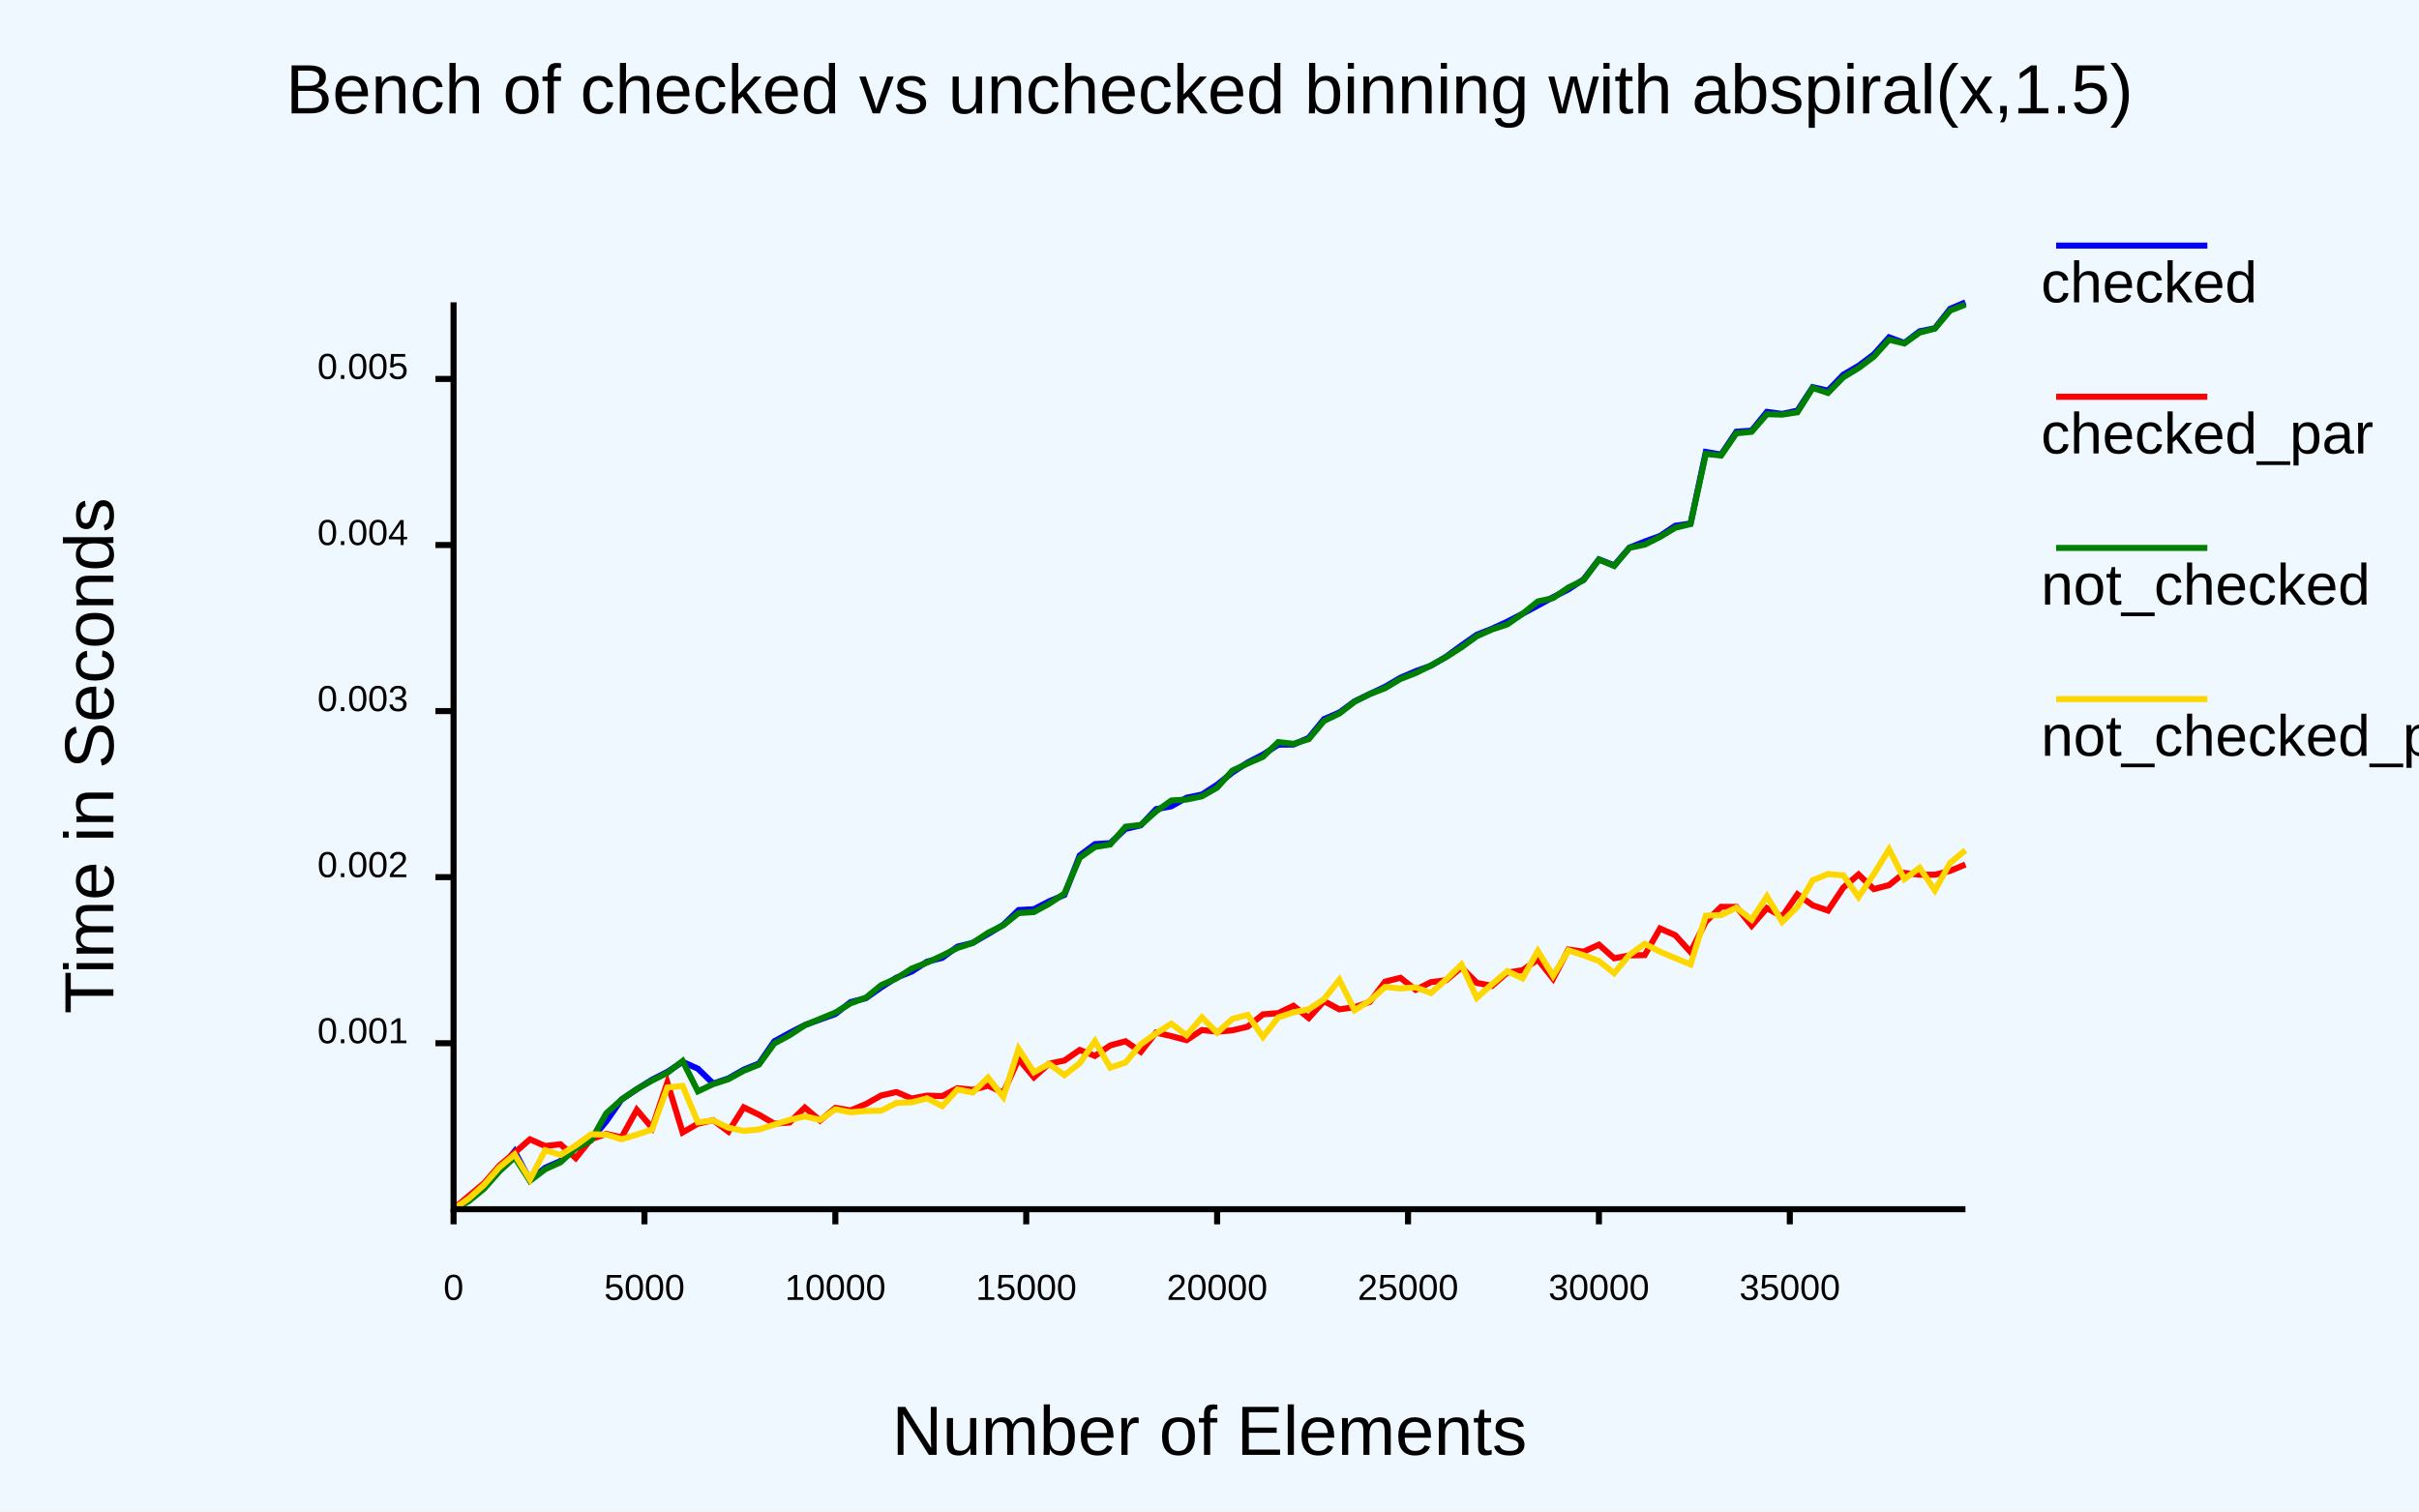
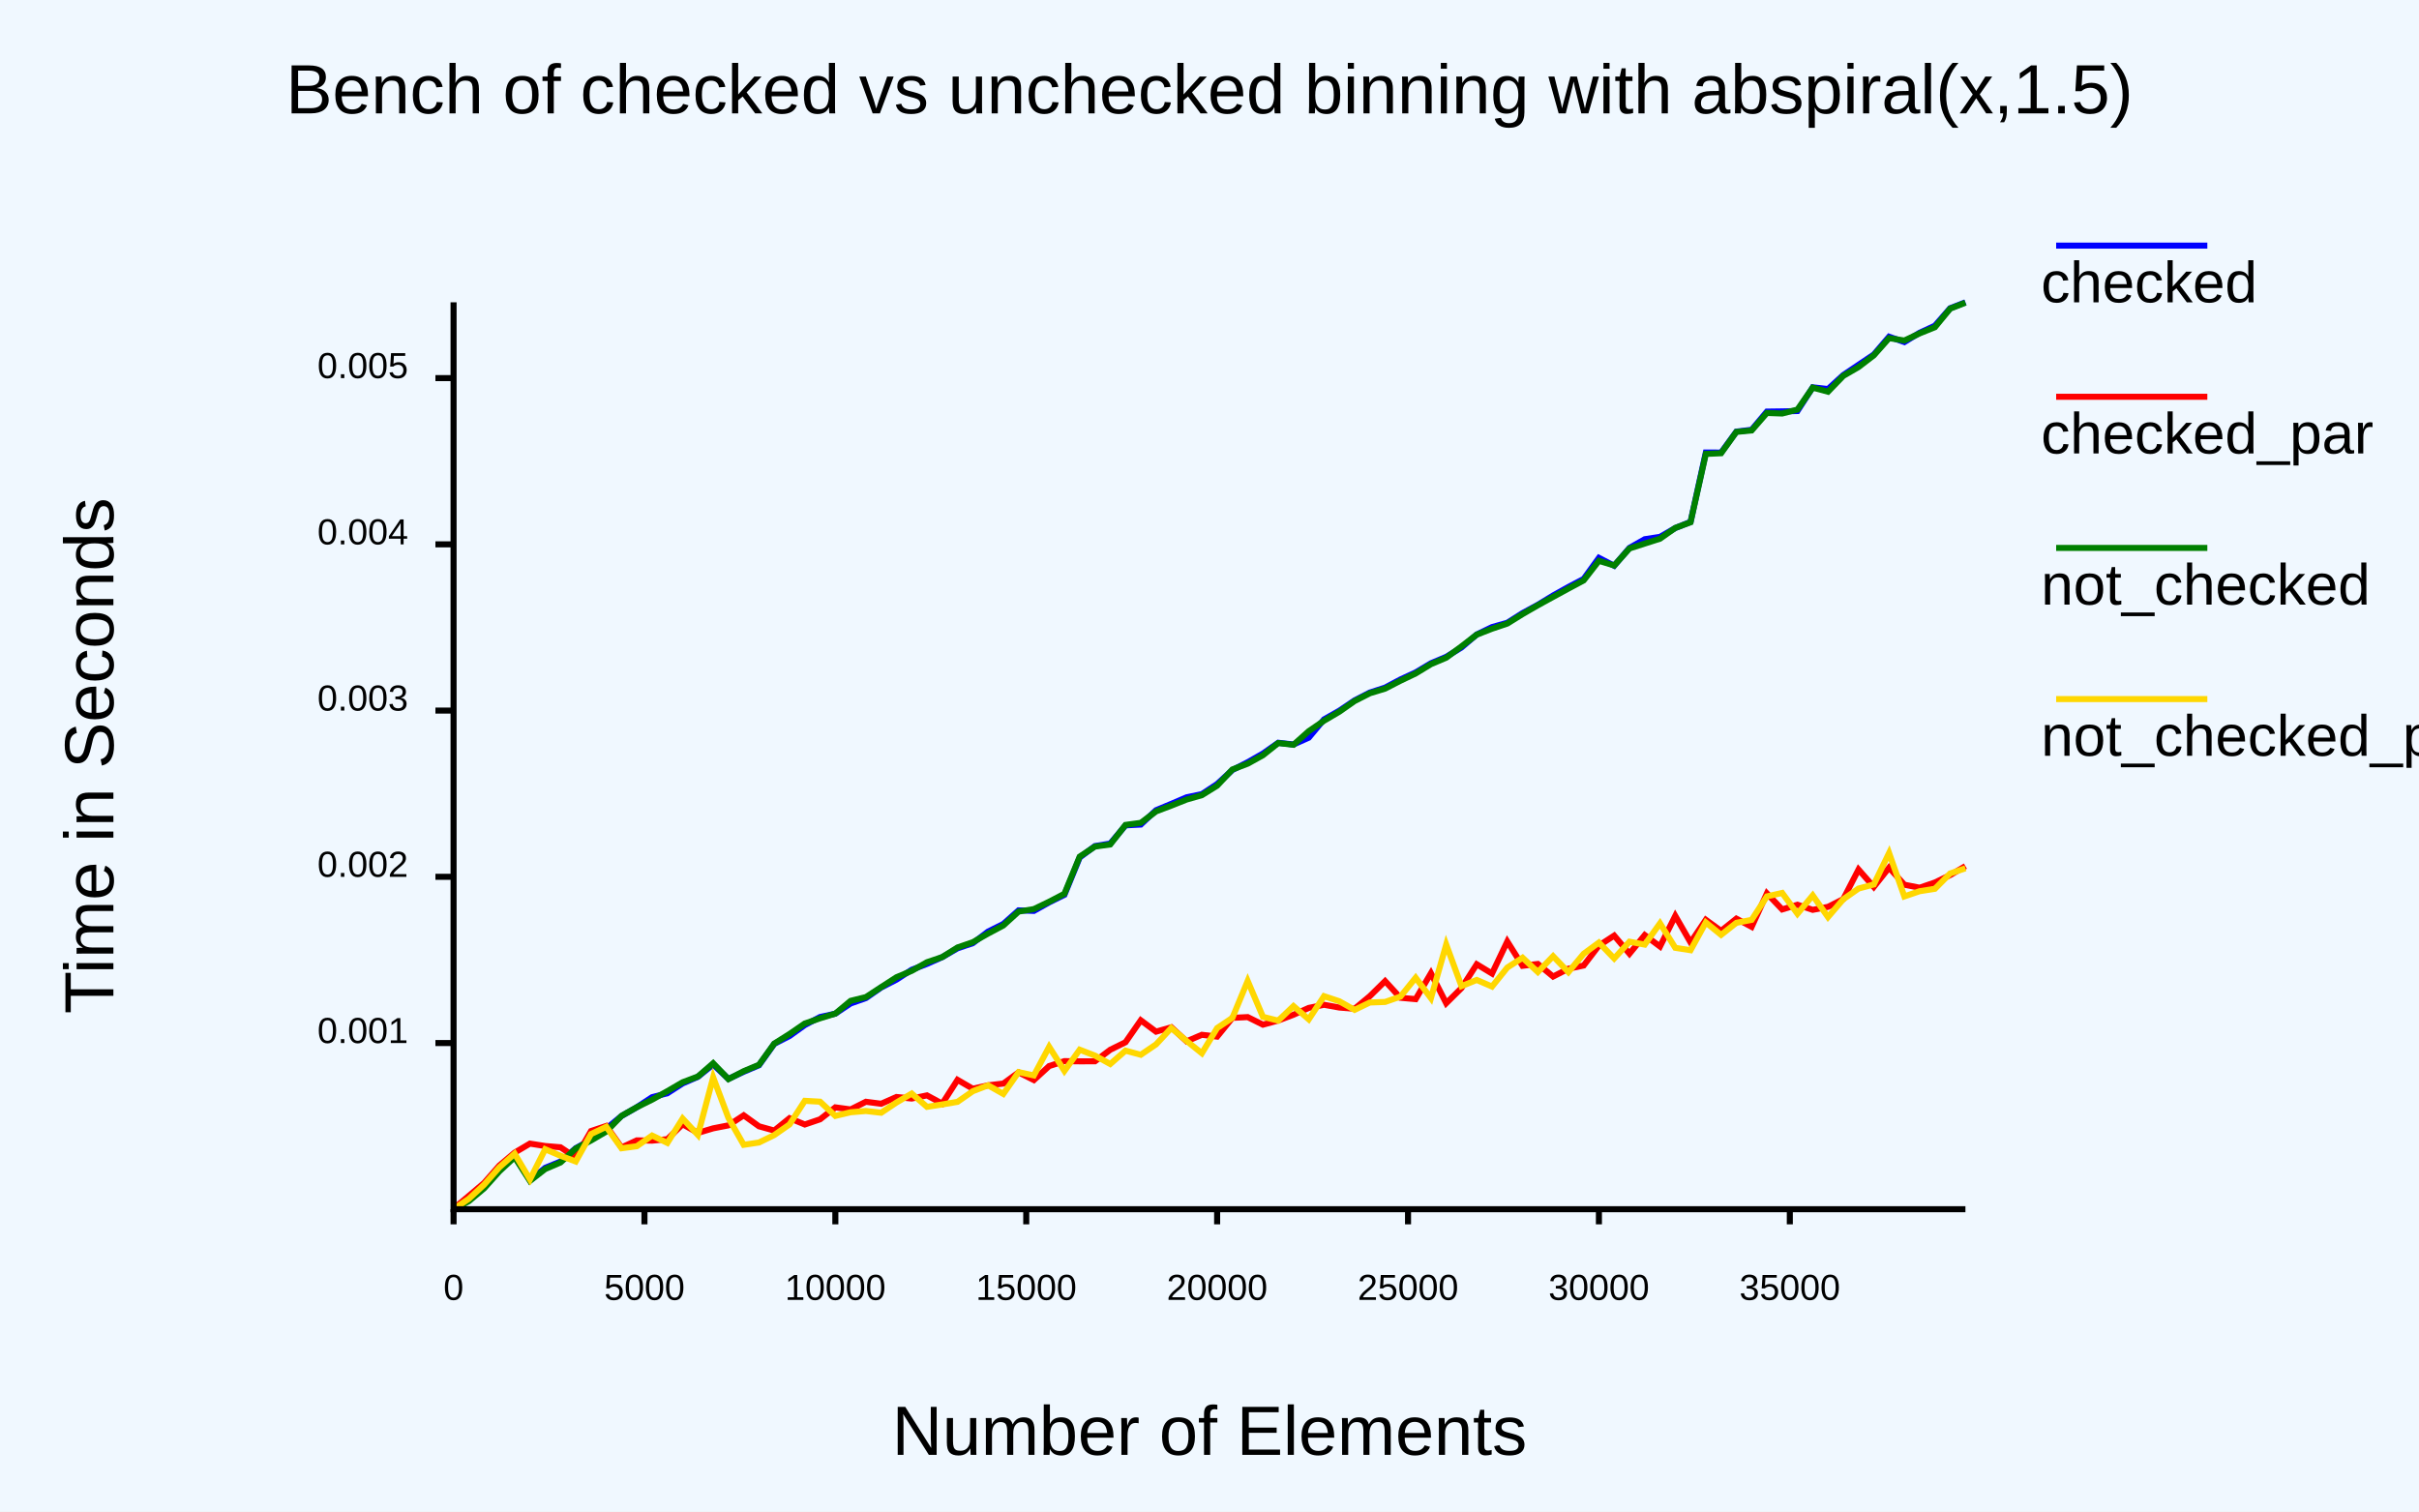
<svg xmlns="http://www.w3.org/2000/svg" class="poloto" width="800" height="500" viewBox="0 0 800 500">
  <style>.poloto {
                    font-family: "Arial";
                    stroke-width:2;
                    }
                    .poloto_text{fill: var(--poloto_fg_color,black);  }
                    .poloto_axis_lines{stroke: var(--poloto_fg_color,black);stoke-width:3;fill:none}
                    .poloto_background{fill: var(--poloto_bg_color,aliceblue); }
                    .poloto0stroke{stroke:  var(--poloto_color0,blue); }
                    .poloto1stroke{stroke:  var(--poloto_color1,red); }
                    .poloto2stroke{stroke:  var(--poloto_color2,green); }
                    .poloto3stroke{stroke:  var(--poloto_color3,gold); }
                    .poloto4stroke{stroke:  var(--poloto_color4,aqua); }
                    .poloto5stroke{stroke:  var(--poloto_color5,brown); }
                    .poloto6stroke{stroke:  var(--poloto_color6,lime); }
                    .poloto7stroke{stroke:  var(--poloto_color7,chocolate); }
                    .poloto0fill{fill:var(--poloto_color0,blue);}
                    .poloto1fill{fill:var(--poloto_color1,red);}
                    .poloto2fill{fill:var(--poloto_color2,green);}
                    .poloto3fill{fill:var(--poloto_color3,gold);}
                    .poloto4fill{fill:var(--poloto_color4,aqua);}
                    .poloto5fill{fill:var(--poloto_color5,brown);}
                    .poloto6fill{fill:var(--poloto_color6,lime);}
                    .poloto7fill{fill:var(--poloto_color7,chocolate);}</style>
  <rect class="poloto_background" fill="white" x="0" y="0" width="800" height="500" />
  <line class="poloto_axis_lines" stroke="black" x1="150" x2="150" y1="400" y2="405" />
  <text class="poloto_text" alignment-baseline="start" text-anchor="middle" x="150" y="430">0</text>
  <line class="poloto_axis_lines" stroke="black" x1="213.131" x2="213.131" y1="400" y2="405" />
  <text class="poloto_text" alignment-baseline="start" text-anchor="middle" x="213.131" y="430">5000</text>
  <line class="poloto_axis_lines" stroke="black" x1="276.263" x2="276.263" y1="400" y2="405" />
  <text class="poloto_text" alignment-baseline="start" text-anchor="middle" x="276.263" y="430">10000</text>
  <line class="poloto_axis_lines" stroke="black" x1="339.394" x2="339.394" y1="400" y2="405" />
  <text class="poloto_text" alignment-baseline="start" text-anchor="middle" x="339.394" y="430">15000</text>
  <line class="poloto_axis_lines" stroke="black" x1="402.525" x2="402.525" y1="400" y2="405" />
  <text class="poloto_text" alignment-baseline="start" text-anchor="middle" x="402.525" y="430">20000</text>
  <line class="poloto_axis_lines" stroke="black" x1="465.657" x2="465.657" y1="400" y2="405" />
  <text class="poloto_text" alignment-baseline="start" text-anchor="middle" x="465.657" y="430">25000</text>
  <line class="poloto_axis_lines" stroke="black" x1="528.788" x2="528.788" y1="400" y2="405" />
  <text class="poloto_text" alignment-baseline="start" text-anchor="middle" x="528.788" y="430">30000</text>
  <line class="poloto_axis_lines" stroke="black" x1="591.919" x2="591.919" y1="400" y2="405" />
  <text class="poloto_text" alignment-baseline="start" text-anchor="middle" x="591.919" y="430">35000</text>
-   <line class="poloto_axis_lines" stroke="black" x1="150" x2="144" y1="345.089" y2="345.089" />
-   <text class="poloto_text" alignment-baseline="middle" text-anchor="end" x="135" y="345.089">0.001</text>
-   <line class="poloto_axis_lines" stroke="black" x1="150" x2="144" y1="290.155" y2="290.155" />
-   <text class="poloto_text" alignment-baseline="middle" text-anchor="end" x="135" y="290.155">0.002</text>
-   <line class="poloto_axis_lines" stroke="black" x1="150" x2="144" y1="235.221" y2="235.221" />
-   <text class="poloto_text" alignment-baseline="middle" text-anchor="end" x="135" y="235.221">0.003</text>
-   <line class="poloto_axis_lines" stroke="black" x1="150" x2="144" y1="180.287" y2="180.287" />
-   <text class="poloto_text" alignment-baseline="middle" text-anchor="end" x="135" y="180.287">0.004</text>
-   <line class="poloto_axis_lines" stroke="black" x1="150" x2="144" y1="125.353" y2="125.353" />
-   <text class="poloto_text" alignment-baseline="middle" text-anchor="end" x="135" y="125.353">0.005</text>
+   <line class="poloto_axis_lines" stroke="black" x1="150" x2="144" y1="345.033" y2="345.033" />
+   <text class="poloto_text" alignment-baseline="middle" text-anchor="end" x="135" y="345.033">0.001</text>
+   <line class="poloto_axis_lines" stroke="black" x1="150" x2="144" y1="290.044" y2="290.044" />
+   <text class="poloto_text" alignment-baseline="middle" text-anchor="end" x="135" y="290.044">0.002</text>
+   <line class="poloto_axis_lines" stroke="black" x1="150" x2="144" y1="235.055" y2="235.055" />
+   <text class="poloto_text" alignment-baseline="middle" text-anchor="end" x="135" y="235.055">0.003</text>
+   <line class="poloto_axis_lines" stroke="black" x1="150" x2="144" y1="180.065" y2="180.065" />
+   <text class="poloto_text" alignment-baseline="middle" text-anchor="end" x="135" y="180.065">0.004</text>
+   <line class="poloto_axis_lines" stroke="black" x1="150" x2="144" y1="125.076" y2="125.076" />
+   <text class="poloto_text" alignment-baseline="middle" text-anchor="end" x="135" y="125.076">0.005</text>
  <text class="poloto_text" alignment-baseline="middle" text-anchor="start" font-size="large" x="675" y="100">checked</text>
  <line class="poloto0stroke" stroke="black" x1="680" x2="730" y1="81.25" y2="81.25" />
-   <polyline class="poloto0stroke" fill="none" stroke="black" points="150,399.952 155.051,397.042 160.101,392.641 165.152,386.931 170.202,380.836 175.253,390.384 180.303,386.277 185.354,384.084 190.404,379.412 195.455,377.042 200.505,370.947 205.556,363.705 210.606,360.31 215.657,357.144 220.707,354.568 225.758,351.253 230.808,353.52 235.859,358.433 240.909,356.736 245.96,353.833 251.01,351.799 256.061,344.469 261.111,341.686 266.162,339.083 271.212,337.249 276.263,335.426 281.313,331.475 286.364,330.198 291.414,326.624 296.465,323.395 301.515,321.389 306.566,318.131 311.616,316.832 316.667,313.146 321.717,311.874 326.768,308.967 331.818,305.913 336.869,301.029 341.919,300.763 346.97,298.147 352.02,296.03 357.071,282.994 362.121,279.227 367.172,278.91 372.222,274.194 377.273,273.006 382.323,267.668 387.374,266.712 392.424,263.88 397.475,262.838 402.525,259.575 407.576,255.543 412.626,252.23 417.677,249.626 422.727,246.334 427.778,246.286 432.828,244.066 437.879,237.877 442.929,235.708 447.98,231.991 453.03,229.546 458.081,227.17 463.131,224.215 468.182,222.037 473.232,220.196 478.283,217.218 483.333,213.509 488.384,209.983 493.434,207.974 498.485,205.648 503.535,203.016 508.586,200.294 513.636,197.545 518.687,194.974 523.737,191.643 528.788,185.044 533.838,187.019 538.889,181.151 543.939,179.143 548.99,177.296 554.04,173.917 559.091,173.181 564.141,149.496 569.192,150.383 574.242,142.812 579.293,142.455 584.343,136.254 589.394,136.921 594.444,135.827 599.495,128.089 604.545,129.221 609.596,123.961 614.646,121.005 619.697,117.242 624.747,111.584 629.798,113.443 634.848,109.606 639.899,108.582 644.949,102.158 650,100 " />
+   <polyline class="poloto0stroke" fill="none" stroke="black" points="150,399.948 155.051,397.087 160.101,392.625 165.152,387.055 170.202,382.499 175.253,390.446 180.303,386.306 185.354,384.236 190.404,379.817 195.455,377.01 200.505,373.317 205.556,369.159 210.606,366.259 215.657,362.943 220.707,361.638 225.758,358.387 230.808,356.208 235.859,352.138 240.909,356.892 245.96,354.528 251.01,352.386 256.061,345.298 261.111,342.705 266.162,339.085 271.212,336.416 276.263,335.31 281.313,331.935 286.364,330.164 291.414,326.658 296.465,324.062 301.515,320.791 306.566,318.852 311.616,316.61 316.667,313.691 321.717,311.997 326.768,308.157 331.818,305.638 336.869,301.143 341.919,301.318 346.97,298.497 352.02,296.005 357.071,283.652 362.121,279.872 367.172,279.037 372.222,273.021 377.273,272.757 382.323,268.013 387.374,265.909 392.424,263.747 397.475,262.687 402.525,259.347 407.576,254.703 412.626,252.136 417.677,249.258 422.727,245.703 427.778,246.274 432.828,244.02 437.879,237.962 442.929,235.098 447.98,231.69 453.03,229.089 458.081,227.454 463.131,224.765 468.182,222.429 473.232,219.408 478.283,217.275 483.333,214.186 488.384,209.878 493.434,207.438 498.485,206.006 503.535,202.806 508.586,200.063 513.636,196.986 518.687,194.165 523.737,191.51 528.788,184.538 533.838,187.143 538.889,181.239 543.939,178.368 548.99,177.589 554.04,174.663 559.091,172.641 564.141,149.692 569.192,149.709 574.242,142.785 579.293,142.167 584.343,136.152 589.394,136.085 594.444,135.967 599.495,128.126 604.545,128.689 609.596,124.065 614.646,120.67 619.697,117.272 624.747,111.38 629.798,113.152 634.848,110.08 639.899,107.748 644.949,101.961 650,100 " />
  <text class="poloto_text" alignment-baseline="middle" text-anchor="start" font-size="large" x="675" y="150">checked_par</text>
  <line class="poloto1stroke" stroke="black" x1="680" x2="730" y1="131.25" y2="131.25" />
-   <polyline class="poloto1stroke" fill="none" stroke="black" points="150,399.835 155.051,395.604 160.101,391.376 165.152,385.577 170.202,381.314 175.253,376.886 180.303,379.096 185.354,378.513 190.404,383.11 195.455,376.847 200.505,375.081 205.556,376.238 210.606,367.126 215.657,373.088 220.707,358.087 225.758,374.592 230.808,371.716 235.859,370.573 240.909,374.334 245.96,366.3 251.01,368.737 256.061,371.7 261.111,371.331 266.162,366.38 271.212,370.67 276.263,366.478 281.313,367.32 286.364,365.209 291.414,362.382 296.465,361.238 301.515,363.38 306.566,362.423 311.616,362.585 316.667,359.959 321.717,360.502 326.768,359.126 331.818,361.488 336.869,350.316 341.919,356.359 346.97,351.844 352.02,350.823 357.071,347.327 362.121,349.279 367.172,345.815 372.222,344.446 377.273,347.921 382.323,341.579 387.374,342.742 392.424,344.082 397.475,340.727 402.525,341.273 407.576,340.832 412.626,339.616 417.677,335.55 422.727,335.133 427.778,332.716 432.828,336.752 437.879,331.157 442.929,333.883 447.98,333.188 453.03,331.411 458.081,324.719 463.131,323.453 468.182,327.419 473.232,324.885 478.283,324.259 483.333,319.995 488.384,325.116 493.434,326.124 498.485,321.729 503.535,320.929 508.586,317.409 513.636,323.748 518.687,314.098 523.737,314.803 528.788,312.488 533.838,316.99 538.889,316.041 543.939,315.936 548.99,307.143 554.04,309.357 559.091,314.934 564.141,304.897 569.192,299.972 574.242,299.996 579.293,306.229 584.343,300.409 589.394,303.217 594.444,295.831 599.495,299.466 604.545,301.205 609.596,293.62 614.646,289.265 619.697,294.105 624.747,292.794 629.798,288.758 634.848,289.345 639.899,289.352 644.949,288.083 650,285.966 " />
+   <polyline class="poloto1stroke" fill="none" stroke="black" points="150,399.815 155.051,395.587 160.101,391.311 165.152,385.546 170.202,381.285 175.253,378.298 180.303,379.095 185.354,379.511 190.404,382.874 195.455,374.144 200.505,372.46 205.556,379.574 210.606,377.226 215.657,377.318 220.707,376.836 225.758,371.897 230.808,374.755 235.859,373.247 240.909,372.261 245.96,368.942 251.01,372.578 256.061,373.979 261.111,369.888 266.162,371.975 271.212,370.26 276.263,366.308 281.313,366.994 286.364,364.46 291.414,365.116 296.465,362.875 301.515,363.392 306.566,362.345 311.616,365.084 316.667,357.21 321.717,360.141 326.768,359.019 331.818,358.435 336.869,354.738 341.919,357.278 346.97,352.644 352.02,351.016 357.071,351.077 362.121,351.069 367.172,347.258 372.222,344.771 377.273,337.508 382.323,341.262 387.374,339.824 392.424,344.47 397.475,342.304 402.525,342.911 407.576,336.701 412.626,336.449 417.677,338.955 422.727,337.582 427.778,335.667 432.828,333.412 437.879,332.375 442.929,333.287 447.98,333.707 453.03,329.518 458.081,324.548 463.131,330.058 468.182,330.508 473.232,321.937 478.283,331.863 483.333,326.852 488.384,318.976 493.434,322.035 498.485,311.439 503.535,319.481 508.586,318.87 513.636,323.033 518.687,320.45 523.737,319.386 528.788,312.79 533.838,309.494 538.889,315.476 543.939,309.315 548.99,313.095 554.04,302.968 559.091,311.754 564.141,304.263 569.192,307.927 574.242,303.888 579.293,306.588 584.343,295.525 589.394,300.832 594.444,299.28 599.495,300.968 604.545,299.982 609.596,297.416 614.646,287.631 619.697,293.39 624.747,287.006 629.798,292.656 634.848,293.649 639.899,291.918 644.949,289.475 650,286.499 " />
  <text class="poloto_text" alignment-baseline="middle" text-anchor="start" font-size="large" x="675" y="200">not_checked</text>
  <line class="poloto2stroke" stroke="black" x1="680" x2="730" y1="181.25" y2="181.25" />
-   <polyline class="poloto2stroke" fill="none" stroke="black" points="150,400 155.051,397.337 160.101,393.19 165.152,387.49 170.202,382.816 175.253,390.608 180.303,386.777 185.354,384.479 190.404,379.857 195.455,377.267 200.505,368.271 205.556,363.74 210.606,360.251 215.657,357.429 220.707,354.887 225.758,350.97 230.808,360.995 235.859,358.618 240.909,356.988 245.96,354.199 251.01,352.162 256.061,345.172 261.111,342.464 266.162,339.148 271.212,337.032 276.263,334.939 281.313,331.892 286.364,330.022 291.414,325.88 296.465,323.65 301.515,320.391 306.566,318.435 311.616,316.089 316.667,313.568 321.717,311.908 326.768,308.552 331.818,306.07 336.869,302.041 341.919,301.707 346.97,298.96 352.02,295.587 357.071,283.76 362.121,280.169 367.172,279.348 372.222,273.477 377.273,272.878 382.323,268.415 387.374,264.8 392.424,264.48 397.475,263.429 402.525,260.538 407.576,254.898 412.626,252.552 417.677,250.352 422.727,245.481 427.778,246.047 432.828,244.5 437.879,238.455 442.929,236.038 447.98,232.128 453.03,229.578 458.081,227.643 463.131,224.61 468.182,222.646 473.232,220.136 478.283,217.353 483.333,214.142 488.384,210.463 493.434,208.216 498.485,206.547 503.535,203.029 508.586,198.958 513.636,197.821 518.687,194.345 523.737,191.902 528.788,185.112 533.838,187.217 538.889,181.228 543.939,180.147 548.99,177.623 554.04,174.572 559.091,173.352 564.141,150.145 569.192,150.693 574.242,143.342 579.293,142.827 584.343,137.013 589.394,137.152 594.444,136.381 599.495,128.328 604.545,129.973 609.596,124.797 614.646,121.745 619.697,117.984 624.747,112.371 629.798,113.614 634.848,110.007 639.899,108.703 644.949,102.725 650,100.751 " />
+   <polyline class="poloto2stroke" fill="none" stroke="black" points="150,400 155.051,397.34 160.101,393.106 165.152,387.467 170.202,382.788 175.253,390.629 180.303,386.713 185.354,384.546 190.404,379.938 195.455,377.27 200.505,374.318 205.556,369.113 210.606,366.258 215.657,363.763 220.707,360.941 225.758,358.002 230.808,356.103 235.859,351.707 240.909,356.967 245.96,354.334 251.01,352.22 256.061,345.207 261.111,342.032 266.162,338.563 271.212,336.846 276.263,335.287 281.313,331.072 286.364,329.827 291.414,326.536 296.465,323.266 301.515,321.151 306.566,318.294 311.616,316.59 316.667,313.411 321.717,311.677 326.768,308.819 331.818,306.139 336.869,301.547 341.919,300.711 346.97,298.285 352.02,295.648 357.071,283.358 362.121,280.036 367.172,279.339 372.222,272.877 377.273,272.187 382.323,268.406 387.374,266.494 392.424,264.486 397.475,263.04 402.525,259.9 407.576,254.536 412.626,252.621 417.677,249.831 422.727,245.801 427.778,246.37 432.828,241.863 437.879,238.408 442.929,235.44 447.98,231.898 453.03,229.325 458.081,227.793 463.131,225.193 468.182,222.778 473.232,219.703 478.283,217.569 483.333,213.815 488.384,209.938 493.434,207.977 498.485,206.275 503.535,203.14 508.586,200.216 513.636,197.45 518.687,194.702 523.737,192.001 528.788,185.513 533.838,187.074 538.889,181.431 543.939,179.806 548.99,178.203 554.04,174.634 559.091,172.761 564.141,150.15 569.192,149.927 574.242,142.871 579.293,142.393 584.343,136.602 589.394,136.784 594.444,135.483 599.495,128.22 604.545,129.579 609.596,124.346 614.646,121.414 619.697,117.55 624.747,111.86 629.798,112.645 634.848,110.281 639.899,108.249 644.949,102.09 650,100.124 " />
  <text class="poloto_text" alignment-baseline="middle" text-anchor="start" font-size="large" x="675" y="250">not_checked_par</text>
  <line class="poloto3stroke" stroke="black" x1="680" x2="730" y1="231.25" y2="231.25" />
-   <polyline class="poloto3stroke" fill="none" stroke="black" points="150,400 155.051,396.449 160.101,391.924 165.152,386.112 170.202,381.915 175.253,390.137 180.303,380.497 185.354,382.02 190.404,378.914 195.455,375.226 200.505,375.318 205.556,376.865 210.606,375.328 215.657,373.617 220.707,359.724 225.758,359.218 230.808,371.259 235.859,370.632 240.909,373.055 245.96,374.08 251.01,373.632 256.061,372.026 261.111,370.461 266.162,369.288 271.212,370.443 276.263,366.97 281.313,367.927 286.364,367.508 291.414,367.393 296.465,364.85 301.515,364.631 306.566,363.343 311.616,365.889 316.667,360.386 321.717,361.392 326.768,356.479 331.818,362.867 336.869,346.945 341.919,354.7 346.97,351.919 352.02,355.632 357.071,351.729 362.121,344.38 367.172,353.157 372.222,351.487 377.273,345.425 382.323,341.849 387.374,338.626 392.424,342.462 397.475,336.548 402.525,341.627 407.576,337.028 412.626,335.721 417.677,343.013 422.727,336.557 427.778,334.889 432.828,333.867 437.879,330.486 442.929,324.102 447.98,334.183 453.03,330.998 458.081,326.491 463.131,326.969 468.182,326.586 473.232,328.496 478.283,323.996 483.333,319.087 488.384,330.083 493.434,325.562 498.485,321.269 503.535,323.643 508.586,314.574 513.636,322.772 518.687,314.39 523.737,315.99 528.788,317.902 533.838,321.916 538.889,315.851 543.939,312.202 548.99,314.823 554.04,316.94 559.091,319.02 564.141,302.906 569.192,302.704 574.242,300.244 579.293,304.238 584.343,296.519 589.394,304.939 594.444,299.966 599.495,291.168 604.545,289.133 609.596,289.545 614.646,296.706 619.697,289.176 624.747,280.943 629.798,290.832 634.848,287.07 639.899,294.515 644.949,285.417 650,281.249 " />
+   <polyline class="poloto3stroke" fill="none" stroke="black" points="150,399.999 155.051,396.555 160.101,391.884 165.152,386.127 170.202,381.641 175.253,390.165 180.303,380.159 185.354,382.317 190.404,384.221 195.455,375.139 200.505,372.742 205.556,379.843 210.606,379.165 215.657,375.632 220.707,378.064 225.758,370.012 230.808,375.427 235.859,356.4 240.909,369.829 245.96,378.699 251.01,377.93 256.061,375.473 261.111,371.953 266.162,364.146 271.212,364.43 276.263,369.13 281.313,367.926 286.364,367.514 291.414,368.087 296.465,364.71 301.515,361.745 306.566,366.14 311.616,365.348 316.667,364.483 321.717,360.966 326.768,359.014 331.818,361.864 336.869,354.65 341.919,355.749 346.97,346.276 352.02,354.255 357.071,347.233 362.121,349.189 367.172,351.97 372.222,347.548 377.273,348.907 382.323,345.477 387.374,340.052 392.424,344.343 397.475,348.406 402.525,340.073 407.576,336.696 412.626,324.486 417.677,336.367 422.727,337.617 427.778,332.815 432.828,337.193 437.879,329.526 442.929,331.209 447.98,334.056 453.03,331.619 458.081,331.437 463.131,329.677 468.182,323.429 473.232,330.186 478.283,312.445 483.333,326.205 488.384,324.161 493.434,326.347 498.485,320.062 503.535,316.809 508.586,321.545 513.636,316.309 518.687,321.575 523.737,315.499 528.788,311.795 533.838,317.048 538.889,311.51 543.939,312.469 548.99,305.434 554.04,313.533 559.091,314.325 564.141,305.136 569.192,309.245 574.242,305.263 579.293,304.285 584.343,296.526 589.394,295.38 594.444,302.264 599.495,296.198 604.545,303.363 609.596,297.473 614.646,293.93 619.697,292.569 624.747,282.169 629.798,296.531 634.848,294.805 639.899,294.015 644.949,288.928 650,287.227 " />
  <text class="poloto_text" alignment-baseline="start" text-anchor="middle" font-size="x-large" x="400" y="37.5">Bench of checked vs unchecked binning with abspiral(x,1.5)</text>
  <text class="poloto_text" alignment-baseline="start" text-anchor="middle" font-size="x-large" x="400" y="481.25">Number of Elements</text>
  <text class="poloto_text" alignment-baseline="start" text-anchor="middle" font-size="x-large" transform="rotate(-90,37.5,250)" x="37.5" y="250">Time in Seconds</text>
  <path stroke="black" fill="none" class="poloto_axis_lines" d=" M 150 100 L 150 400 L 650 400" />
</svg>
